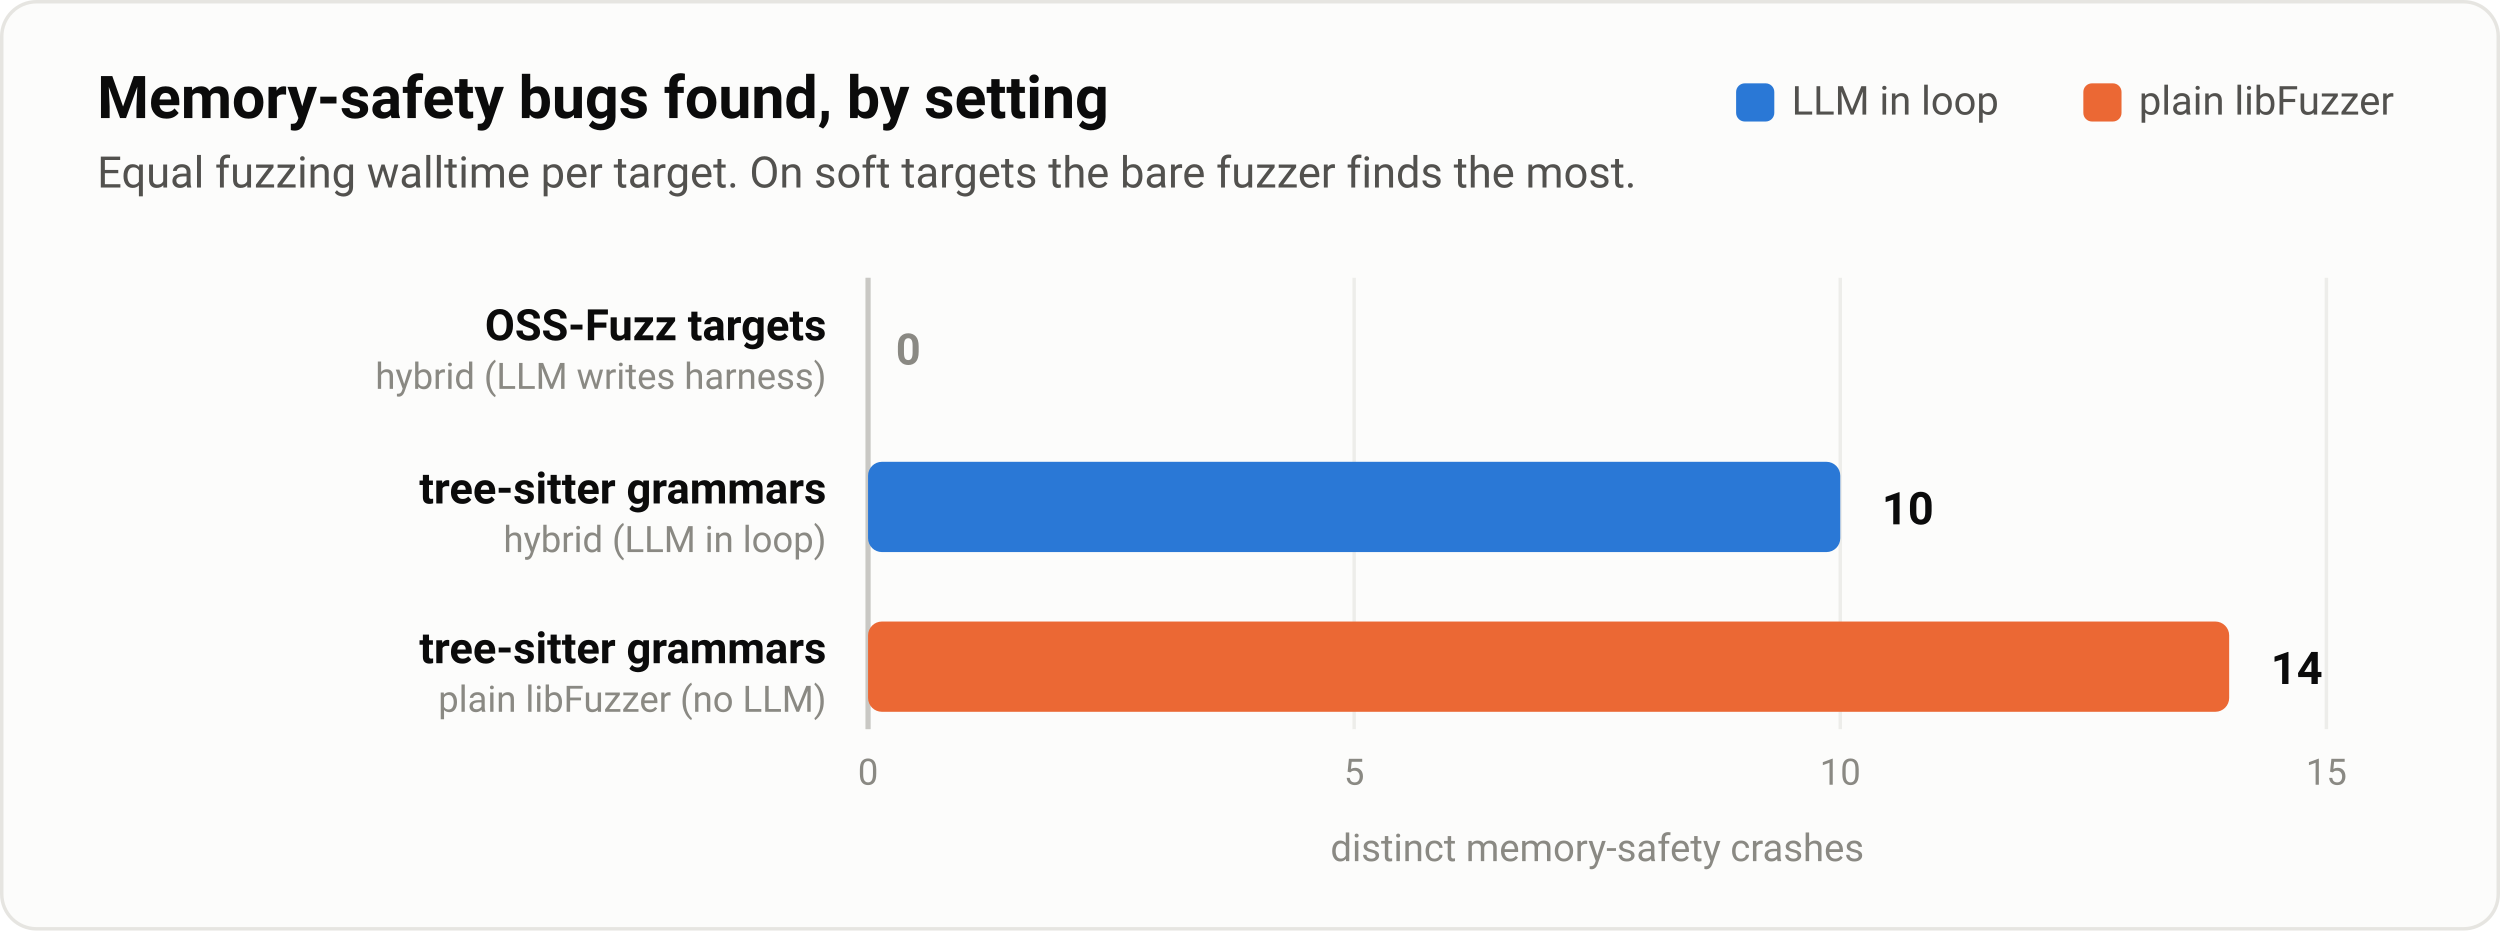
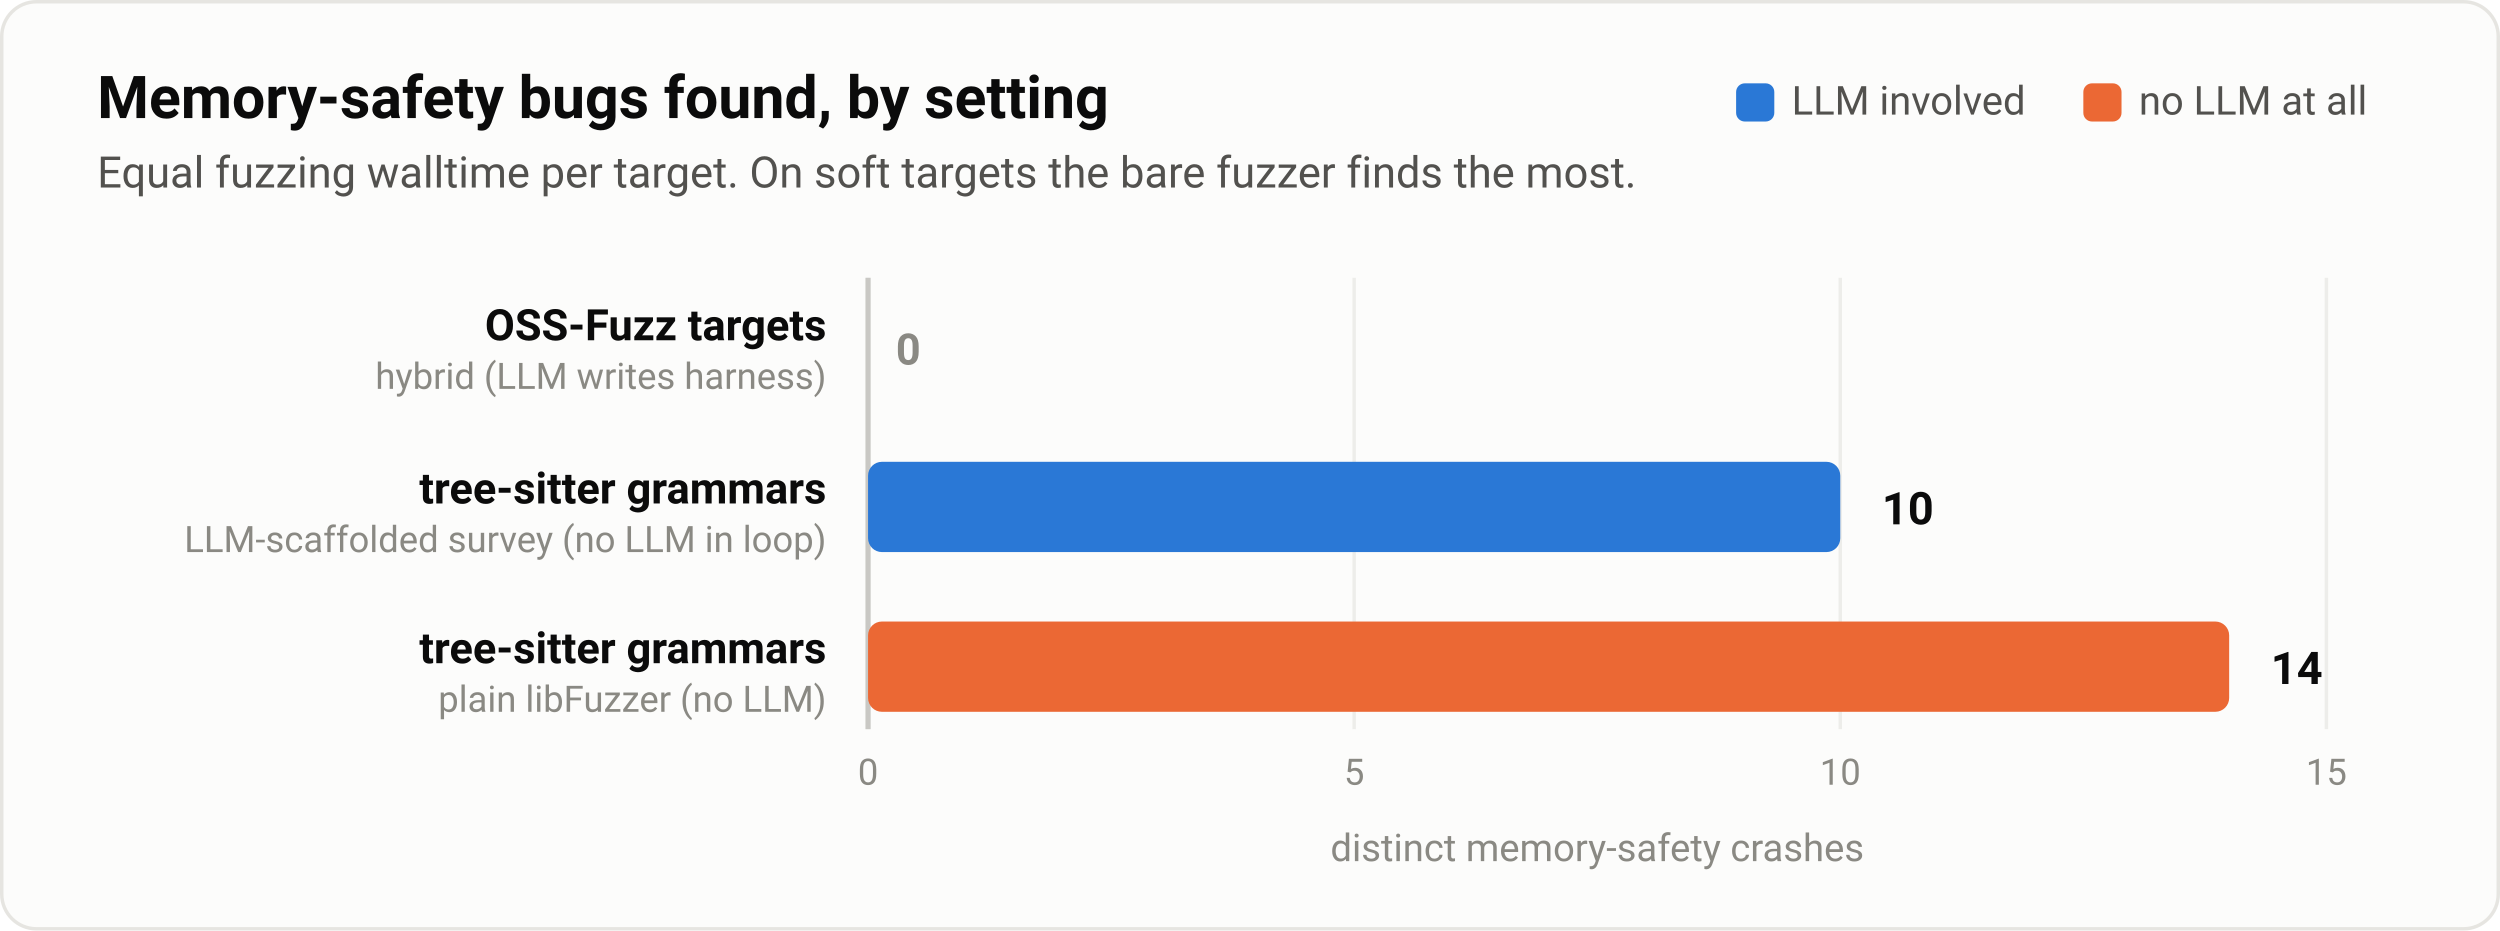
<svg xmlns="http://www.w3.org/2000/svg" viewBox="0 0 720 268" font-family="-apple-system, BlinkMacSystemFont, 'Segoe UI', Roboto, Helvetica, Arial, sans-serif">
  <rect x="0.5" y="0.5" width="719" height="267" rx="10" fill="#fcfcfb" stroke="#e6e5e1" />
  <text x="28" y="34" font-size="17" font-weight="700" fill="#0b0b0b">Memory-safety bugs found, by setting</text>
  <text x="28" y="54" font-size="12.5" fill="#52514e">Equal fuzzing walltime per target. On soft targets the bare fuzzer finds the most.</text>
  <rect x="500" y="24" width="11" height="11" rx="2.5" fill="#2a78d6" />
-   <text x="516" y="33" font-size="11.5" fill="#52514e">LLM in loop</text>
+   <text x="516" y="33" font-size="11.5" fill="#52514e">LLM involved</text>
  <rect x="600" y="24" width="11" height="11" rx="2.5" fill="#eb6834" />
-   <text x="616" y="33" font-size="11.5" fill="#52514e">plain libFuzzer</text>
+   <text x="616" y="33" font-size="11.5" fill="#52514e">no LLM at all</text>
  <g stroke="#ededea" stroke-width="1">
    <line x1="250" y1="80" x2="250" y2="210" />
    <line x1="390" y1="80" x2="390" y2="210" />
    <line x1="530" y1="80" x2="530" y2="210" />
    <line x1="670" y1="80" x2="670" y2="210" />
  </g>
  <g font-size="10.5" fill="#8a8983" text-anchor="middle">
    <text x="250" y="226">0</text>
    <text x="390" y="226">5</text>
    <text x="530" y="226">10</text>
    <text x="670" y="226">15</text>
  </g>
  <text x="460" y="248" font-size="11" fill="#8a8983" text-anchor="middle">distinct memory-safety crashes</text>
  <line x1="250" y1="80" x2="250" y2="210" stroke="#c9c8c4" stroke-width="1.5" />
  <text x="238" y="98" font-size="12.5" fill="#0b0b0b" text-anchor="end" font-weight="600">OSS-Fuzz targets</text>
  <text x="238" y="112" font-size="10.5" fill="#8a8983" text-anchor="end">hybrid (LLM writes harness)</text>
  <text x="258" y="105" font-size="12.5" font-weight="700" fill="#8a8983">0</text>
  <text x="238" y="145" font-size="12.5" fill="#0b0b0b" text-anchor="end" font-weight="600">tree-sitter grammars</text>
-   <text x="238" y="159" font-size="10.5" fill="#8a8983" text-anchor="end">hybrid (LLM in loop)</text>
+   <text x="238" y="159" font-size="10.5" fill="#8a8983" text-anchor="end">LLM-scaffolded survey (no LLM in loop)</text>
  <rect x="250" y="133" width="280" height="26" rx="4" fill="#2a78d6" />
  <text x="542" y="151" font-size="13" font-weight="700" fill="#0b0b0b">10</text>
  <text x="238" y="191" font-size="12.5" fill="#0b0b0b" text-anchor="end" font-weight="600">tree-sitter grammars</text>
  <text x="238" y="205" font-size="10.5" fill="#8a8983" text-anchor="end">plain libFuzzer (no LLM)</text>
  <rect x="250" y="179" width="392" height="26" rx="4" fill="#eb6834" />
  <text x="654" y="197" font-size="13" font-weight="700" fill="#0b0b0b">14</text>
</svg>
